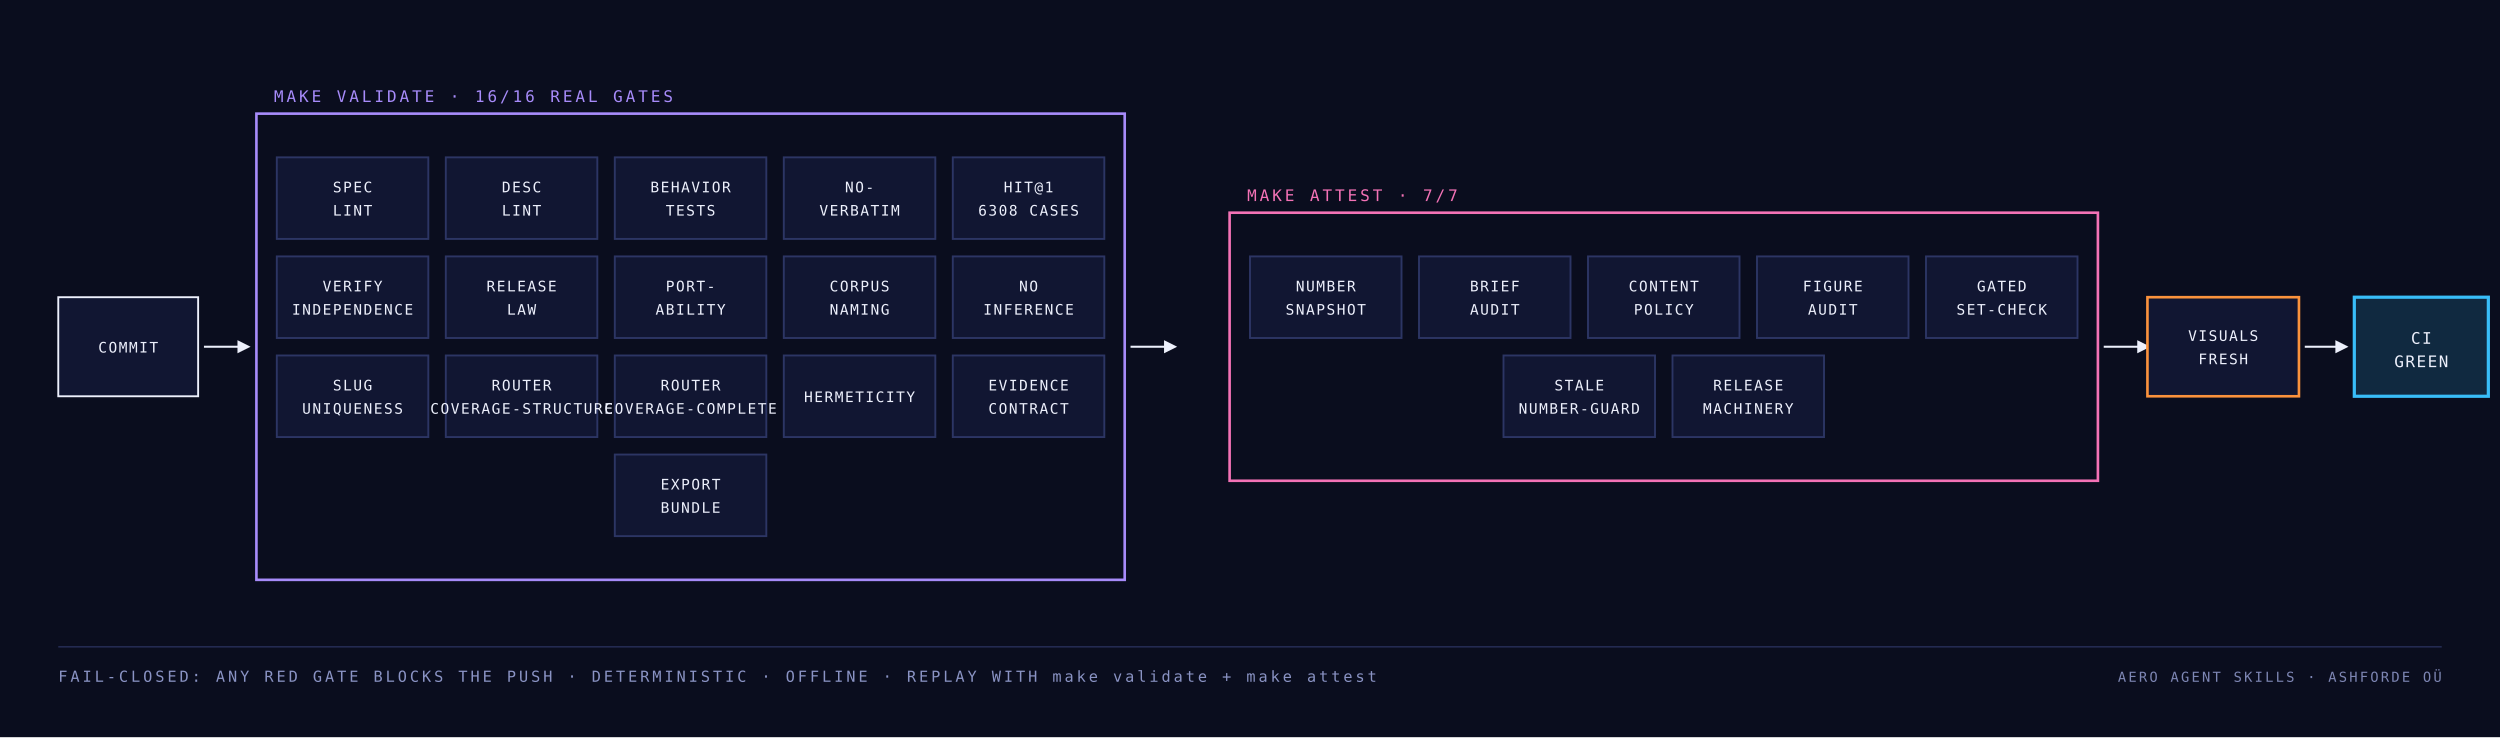
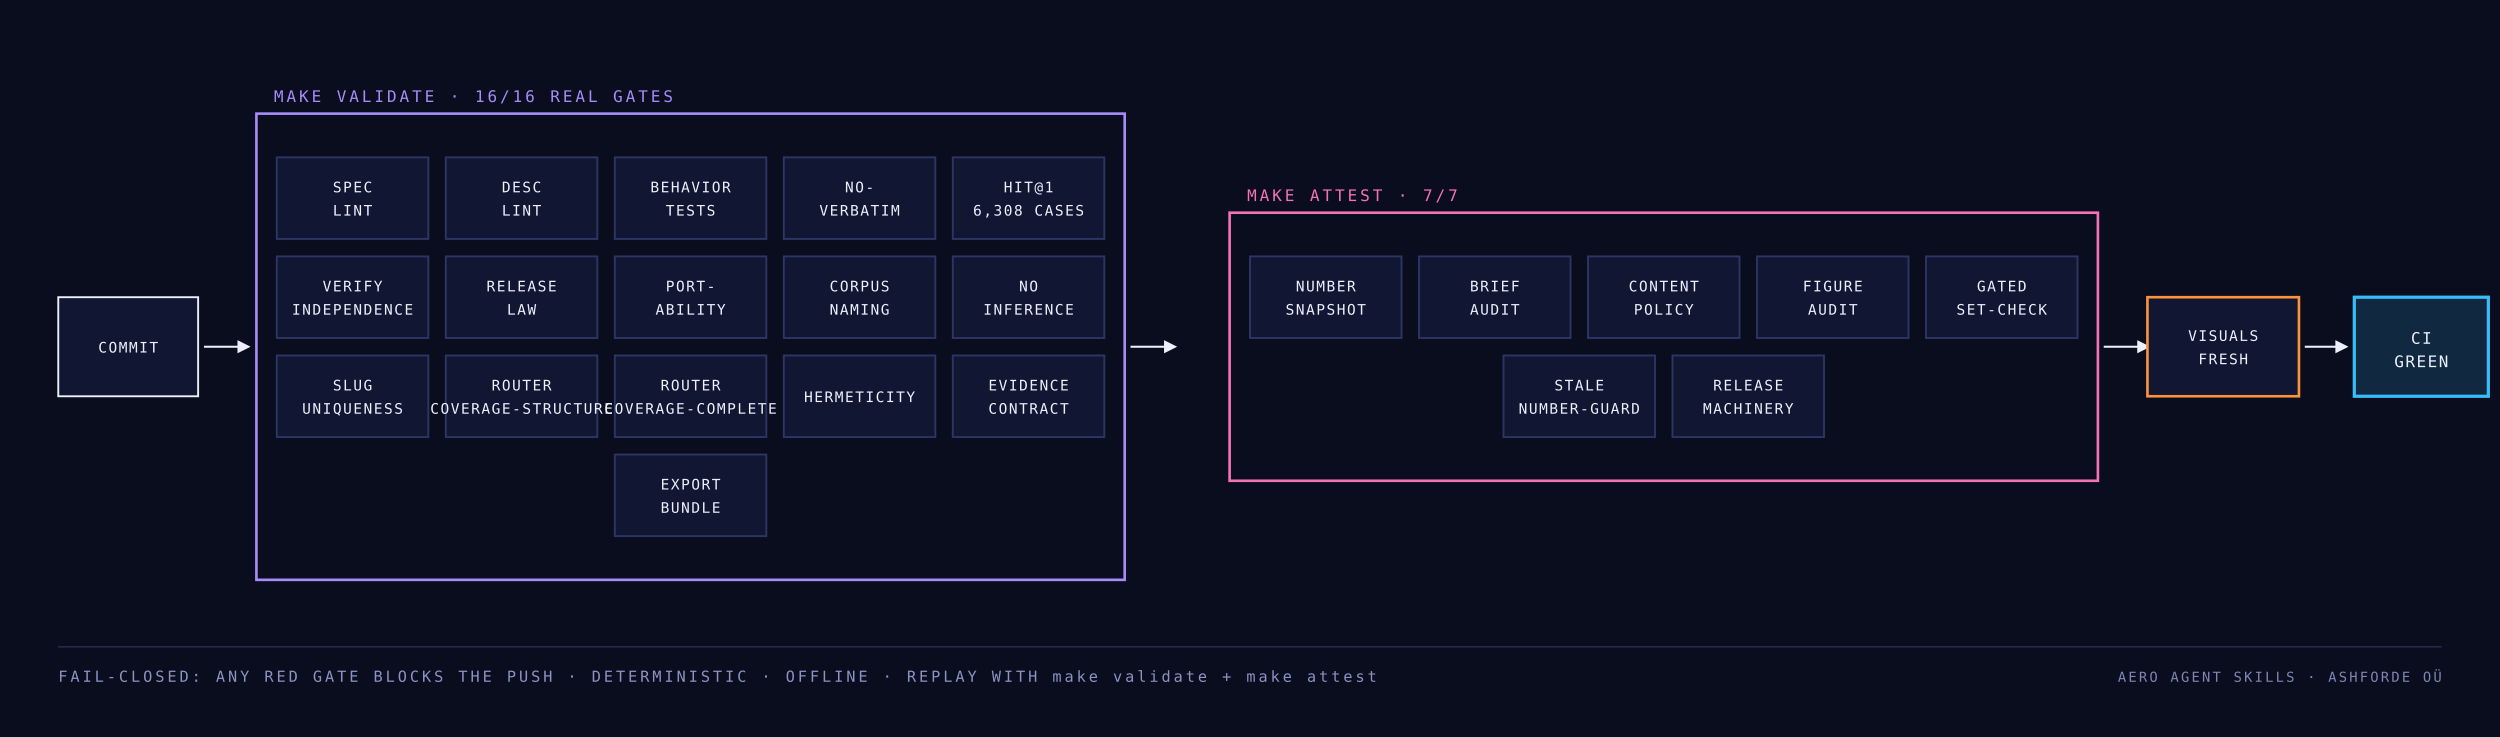
<svg xmlns="http://www.w3.org/2000/svg" width="1716" height="506" viewBox="0 0 1716 506">
  <style>
    .mono { font-family: "JetBrains Mono", "IBM Plex Mono", "Menlo", monospace; }
    .cond { font-family: "Barlow Condensed", "DIN Condensed", "Arial Narrow", sans-serif; font-weight: 700; text-transform: uppercase; }
    .serif { font-family: "Instrument Serif", Georgia, serif; font-style: italic; }
  </style>
  <rect width="1716" height="506" fill="#0a0d1e" />
  <rect x="40.0" y="204.0" width="96" height="68" fill="#111632" stroke="#edf0fc" stroke-width="1.3" />
  <text class="mono" x="88.0" y="242.0" text-anchor="middle" font-size="10" fill="#edf0fc" letter-spacing="1">COMMIT</text>
  <line x1="140.0" y1="238" x2="164.0" y2="238" stroke="#edf0fc" stroke-width="1.4" />
  <path d="M 172.0 238 l -9 -4.5 v 9 Z" fill="#edf0fc" />
  <rect x="176" y="78" width="596" height="320" fill="none" stroke="#a78bfa" stroke-width="1.8" />
  <text class="mono" x="188.0" y="70.0" text-anchor="start" font-size="11" fill="#a78bfa" letter-spacing="2">MAKE VALIDATE · 16/16 REAL GATES</text>
  <rect x="190.0" y="108.0" width="104" height="56" fill="#111632" stroke="#2c3564" stroke-width="1.3" />
  <text class="mono" x="242.0" y="132.0" text-anchor="middle" font-size="10" fill="#edf0fc" letter-spacing="1">SPEC</text>
  <text class="mono" x="242.0" y="148.0" text-anchor="middle" font-size="10" fill="#edf0fc" letter-spacing="1">LINT</text>
  <rect x="306.0" y="108.0" width="104" height="56" fill="#111632" stroke="#2c3564" stroke-width="1.3" />
  <text class="mono" x="358.0" y="132.0" text-anchor="middle" font-size="10" fill="#edf0fc" letter-spacing="1">DESC</text>
  <text class="mono" x="358.0" y="148.0" text-anchor="middle" font-size="10" fill="#edf0fc" letter-spacing="1">LINT</text>
  <rect x="422.0" y="108.0" width="104" height="56" fill="#111632" stroke="#2c3564" stroke-width="1.3" />
  <text class="mono" x="474.0" y="132.0" text-anchor="middle" font-size="10" fill="#edf0fc" letter-spacing="1">BEHAVIOR</text>
  <text class="mono" x="474.0" y="148.0" text-anchor="middle" font-size="10" fill="#edf0fc" letter-spacing="1">TESTS</text>
  <rect x="538.0" y="108.0" width="104" height="56" fill="#111632" stroke="#2c3564" stroke-width="1.3" />
  <text class="mono" x="590.0" y="132.0" text-anchor="middle" font-size="10" fill="#edf0fc" letter-spacing="1">NO-</text>
  <text class="mono" x="590.0" y="148.0" text-anchor="middle" font-size="10" fill="#edf0fc" letter-spacing="1">VERBATIM</text>
  <rect x="654.0" y="108.0" width="104" height="56" fill="#111632" stroke="#2c3564" stroke-width="1.3" />
  <text class="mono" x="706.0" y="132.0" text-anchor="middle" font-size="10" fill="#edf0fc" letter-spacing="1">HIT@1</text>
-   <text class="mono" x="706.0" y="148.0" text-anchor="middle" font-size="10" fill="#edf0fc" letter-spacing="1">6308 CASES</text>
+   <text class="mono" x="706.0" y="148.0" text-anchor="middle" font-size="10" fill="#edf0fc" letter-spacing="1">6,308 CASES</text>
  <rect x="190.0" y="176.0" width="104" height="56" fill="#111632" stroke="#2c3564" stroke-width="1.3" />
  <text class="mono" x="242.0" y="200.0" text-anchor="middle" font-size="10" fill="#edf0fc" letter-spacing="1">VERIFY</text>
  <text class="mono" x="242.0" y="216.0" text-anchor="middle" font-size="10" fill="#edf0fc" letter-spacing="1">INDEPENDENCE</text>
  <rect x="306.0" y="176.0" width="104" height="56" fill="#111632" stroke="#2c3564" stroke-width="1.3" />
  <text class="mono" x="358.0" y="200.0" text-anchor="middle" font-size="10" fill="#edf0fc" letter-spacing="1">RELEASE</text>
  <text class="mono" x="358.0" y="216.0" text-anchor="middle" font-size="10" fill="#edf0fc" letter-spacing="1">LAW</text>
  <rect x="422.0" y="176.0" width="104" height="56" fill="#111632" stroke="#2c3564" stroke-width="1.3" />
  <text class="mono" x="474.0" y="200.0" text-anchor="middle" font-size="10" fill="#edf0fc" letter-spacing="1">PORT-</text>
  <text class="mono" x="474.0" y="216.0" text-anchor="middle" font-size="10" fill="#edf0fc" letter-spacing="1">ABILITY</text>
  <rect x="538.0" y="176.0" width="104" height="56" fill="#111632" stroke="#2c3564" stroke-width="1.3" />
  <text class="mono" x="590.0" y="200.0" text-anchor="middle" font-size="10" fill="#edf0fc" letter-spacing="1">CORPUS</text>
  <text class="mono" x="590.0" y="216.0" text-anchor="middle" font-size="10" fill="#edf0fc" letter-spacing="1">NAMING</text>
  <rect x="654.0" y="176.0" width="104" height="56" fill="#111632" stroke="#2c3564" stroke-width="1.3" />
  <text class="mono" x="706.0" y="200.0" text-anchor="middle" font-size="10" fill="#edf0fc" letter-spacing="1">NO</text>
  <text class="mono" x="706.0" y="216.0" text-anchor="middle" font-size="10" fill="#edf0fc" letter-spacing="1">INFERENCE</text>
  <rect x="190.0" y="244.0" width="104" height="56" fill="#111632" stroke="#2c3564" stroke-width="1.3" />
  <text class="mono" x="242.0" y="268.0" text-anchor="middle" font-size="10" fill="#edf0fc" letter-spacing="1">SLUG</text>
  <text class="mono" x="242.0" y="284.0" text-anchor="middle" font-size="10" fill="#edf0fc" letter-spacing="1">UNIQUENESS</text>
  <rect x="306.0" y="244.0" width="104" height="56" fill="#111632" stroke="#2c3564" stroke-width="1.3" />
  <text class="mono" x="358.0" y="268.0" text-anchor="middle" font-size="10" fill="#edf0fc" letter-spacing="1">ROUTER</text>
  <text class="mono" x="358.0" y="284.0" text-anchor="middle" font-size="10" fill="#edf0fc" letter-spacing="1">COVERAGE-STRUCTURE</text>
  <rect x="422.0" y="244.0" width="104" height="56" fill="#111632" stroke="#2c3564" stroke-width="1.3" />
  <text class="mono" x="474.0" y="268.0" text-anchor="middle" font-size="10" fill="#edf0fc" letter-spacing="1">ROUTER</text>
  <text class="mono" x="474.0" y="284.0" text-anchor="middle" font-size="10" fill="#edf0fc" letter-spacing="1">COVERAGE-COMPLETE</text>
  <rect x="538.0" y="244.0" width="104" height="56" fill="#111632" stroke="#2c3564" stroke-width="1.3" />
  <text class="mono" x="590.0" y="276.0" text-anchor="middle" font-size="10" fill="#edf0fc" letter-spacing="1">HERMETICITY</text>
  <rect x="654.0" y="244.0" width="104" height="56" fill="#111632" stroke="#2c3564" stroke-width="1.3" />
  <text class="mono" x="706.0" y="268.0" text-anchor="middle" font-size="10" fill="#edf0fc" letter-spacing="1">EVIDENCE</text>
  <text class="mono" x="706.0" y="284.0" text-anchor="middle" font-size="10" fill="#edf0fc" letter-spacing="1">CONTRACT</text>
  <rect x="422.0" y="312.0" width="104" height="56" fill="#111632" stroke="#2c3564" stroke-width="1.3" />
  <text class="mono" x="474.0" y="336.0" text-anchor="middle" font-size="10" fill="#edf0fc" letter-spacing="1">EXPORT</text>
  <text class="mono" x="474.0" y="352.0" text-anchor="middle" font-size="10" fill="#edf0fc" letter-spacing="1">BUNDLE</text>
  <line x1="776.0" y1="238" x2="800.0" y2="238" stroke="#edf0fc" stroke-width="1.4" />
  <path d="M 808.0 238 l -9 -4.5 v 9 Z" fill="#edf0fc" />
  <rect x="844" y="146" width="596" height="184" fill="none" stroke="#f472b6" stroke-width="1.8" />
  <text class="mono" x="856.0" y="138.0" text-anchor="start" font-size="11" fill="#f472b6" letter-spacing="2">MAKE ATTEST · 7/7</text>
  <rect x="858.0" y="176.0" width="104" height="56" fill="#111632" stroke="#2c3564" stroke-width="1.3" />
  <text class="mono" x="910.0" y="200.0" text-anchor="middle" font-size="10" fill="#edf0fc" letter-spacing="1">NUMBER</text>
  <text class="mono" x="910.0" y="216.0" text-anchor="middle" font-size="10" fill="#edf0fc" letter-spacing="1">SNAPSHOT</text>
  <rect x="974.0" y="176.0" width="104" height="56" fill="#111632" stroke="#2c3564" stroke-width="1.3" />
  <text class="mono" x="1026.0" y="200.0" text-anchor="middle" font-size="10" fill="#edf0fc" letter-spacing="1">BRIEF</text>
  <text class="mono" x="1026.0" y="216.0" text-anchor="middle" font-size="10" fill="#edf0fc" letter-spacing="1">AUDIT</text>
  <rect x="1090.0" y="176.0" width="104" height="56" fill="#111632" stroke="#2c3564" stroke-width="1.3" />
  <text class="mono" x="1142.0" y="200.0" text-anchor="middle" font-size="10" fill="#edf0fc" letter-spacing="1">CONTENT</text>
  <text class="mono" x="1142.0" y="216.0" text-anchor="middle" font-size="10" fill="#edf0fc" letter-spacing="1">POLICY</text>
  <rect x="1206.0" y="176.0" width="104" height="56" fill="#111632" stroke="#2c3564" stroke-width="1.3" />
  <text class="mono" x="1258.0" y="200.0" text-anchor="middle" font-size="10" fill="#edf0fc" letter-spacing="1">FIGURE</text>
  <text class="mono" x="1258.0" y="216.0" text-anchor="middle" font-size="10" fill="#edf0fc" letter-spacing="1">AUDIT</text>
  <rect x="1322.0" y="176.0" width="104" height="56" fill="#111632" stroke="#2c3564" stroke-width="1.3" />
  <text class="mono" x="1374.0" y="200.0" text-anchor="middle" font-size="10" fill="#edf0fc" letter-spacing="1">GATED</text>
  <text class="mono" x="1374.0" y="216.0" text-anchor="middle" font-size="10" fill="#edf0fc" letter-spacing="1">SET-CHECK</text>
  <rect x="1032.0" y="244.0" width="104" height="56" fill="#111632" stroke="#2c3564" stroke-width="1.3" />
  <text class="mono" x="1084.0" y="268.0" text-anchor="middle" font-size="10" fill="#edf0fc" letter-spacing="1">STALE</text>
  <text class="mono" x="1084.0" y="284.0" text-anchor="middle" font-size="10" fill="#edf0fc" letter-spacing="1">NUMBER-GUARD</text>
  <rect x="1148.0" y="244.0" width="104" height="56" fill="#111632" stroke="#2c3564" stroke-width="1.3" />
  <text class="mono" x="1200.0" y="268.0" text-anchor="middle" font-size="10" fill="#edf0fc" letter-spacing="1">RELEASE</text>
  <text class="mono" x="1200.0" y="284.0" text-anchor="middle" font-size="10" fill="#edf0fc" letter-spacing="1">MACHINERY</text>
  <line x1="1444.0" y1="238" x2="1468.0" y2="238" stroke="#edf0fc" stroke-width="1.4" />
  <path d="M 1476.0 238 l -9 -4.5 v 9 Z" fill="#edf0fc" />
  <rect x="1474.0" y="204.0" width="104" height="68" fill="#111632" stroke="#fb923c" stroke-width="1.8" />
  <text class="mono" x="1526.0" y="234.0" text-anchor="middle" font-size="10" fill="#edf0fc" letter-spacing="1">VISUALS</text>
  <text class="mono" x="1526.0" y="250.0" text-anchor="middle" font-size="10" fill="#edf0fc" letter-spacing="1">FRESH</text>
  <line x1="1582.0" y1="238" x2="1604.0" y2="238" stroke="#edf0fc" stroke-width="1.4" />
  <path d="M 1612.0 238 l -9 -4.5 v 9 Z" fill="#edf0fc" />
  <rect x="1616" y="204" width="92" height="68" fill="#38bdf8" fill-opacity="0.16" stroke="#38bdf8" stroke-width="2.2" />
  <text class="mono" x="1662.0" y="236.0" text-anchor="middle" font-size="11" fill="#edf0fc" letter-spacing="1">CI</text>
  <text class="mono" x="1662.0" y="252.0" text-anchor="middle" font-size="11" fill="#edf0fc" letter-spacing="1">GREEN</text>
  <line x1="40" y1="444" x2="1676" y2="444" stroke="#2c3564" stroke-width="0.8" />
  <text class="mono" x="40.0" y="468.0" text-anchor="start" font-size="10.5" fill="#8a93c4" letter-spacing="2">FAIL-CLOSED: ANY RED GATE BLOCKS THE PUSH · DETERMINISTIC · OFFLINE · REPLAY WITH make validate + make attest</text>
  <text class="mono" x="1676.0" y="468.0" text-anchor="end" font-size="9.5" fill="#8a93c4" letter-spacing="1.5" opacity="0.9">AERO AGENT SKILLS · ASHFORDE OÜ</text>
</svg>
